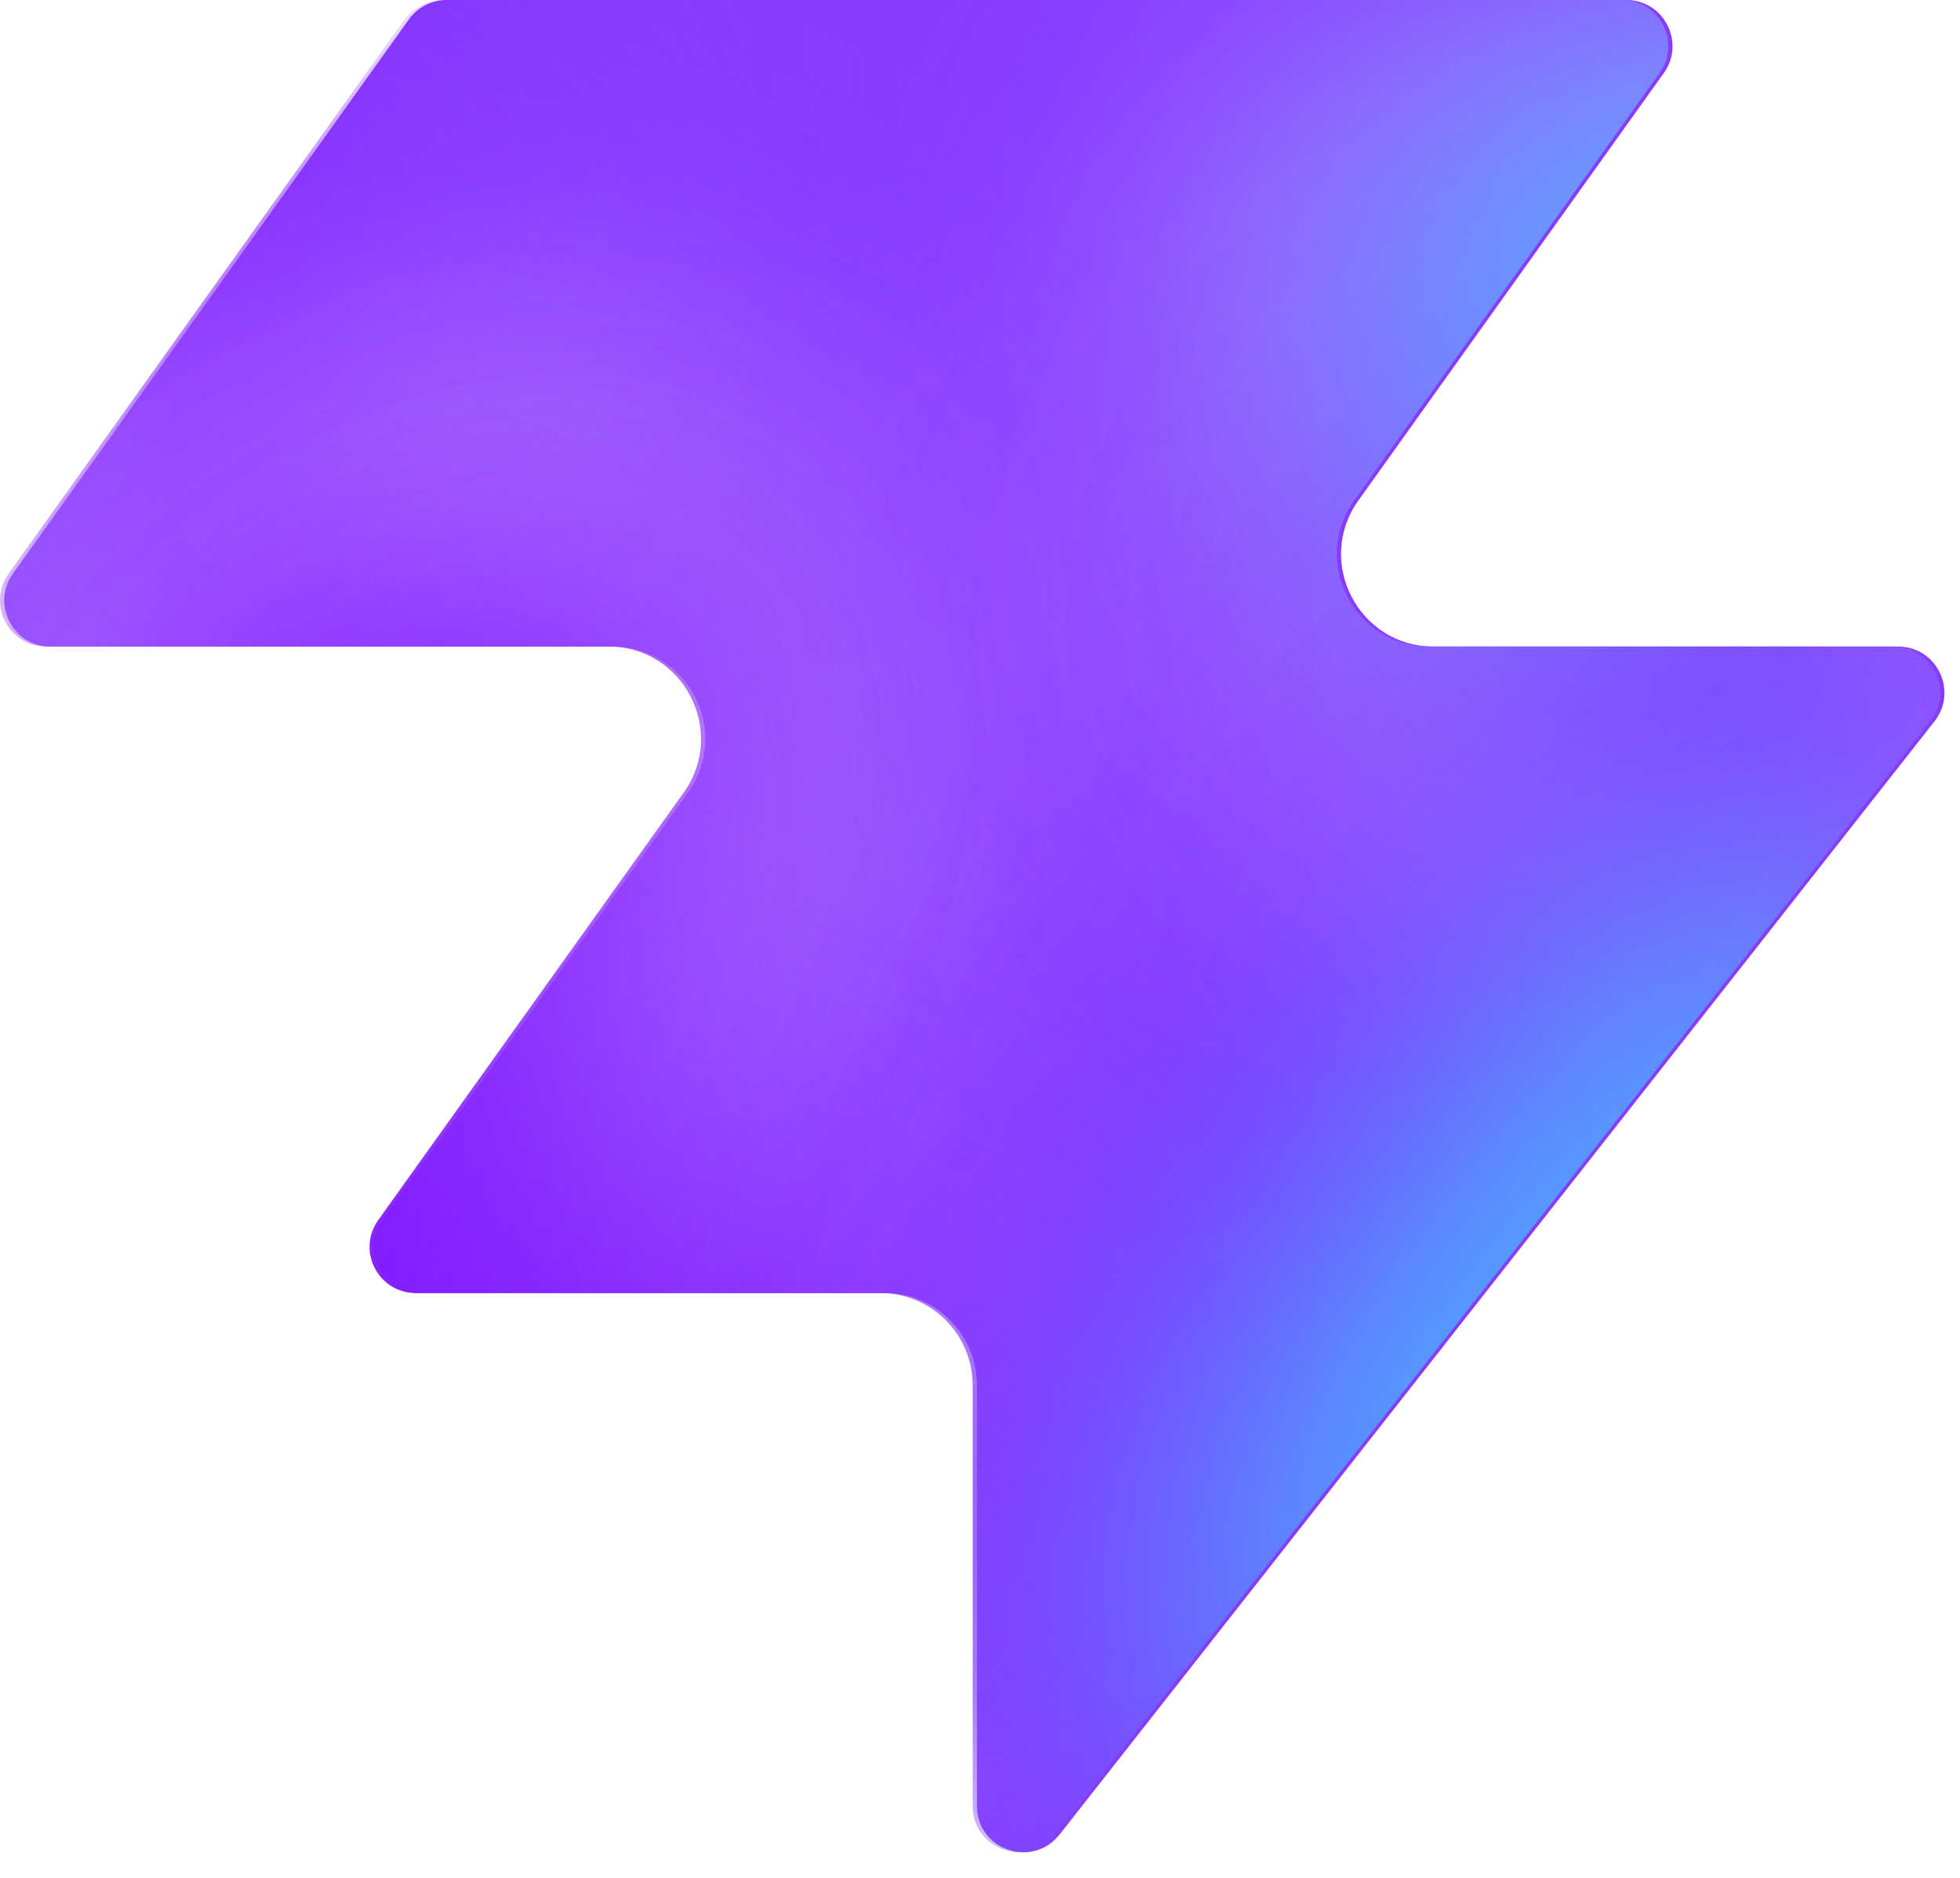
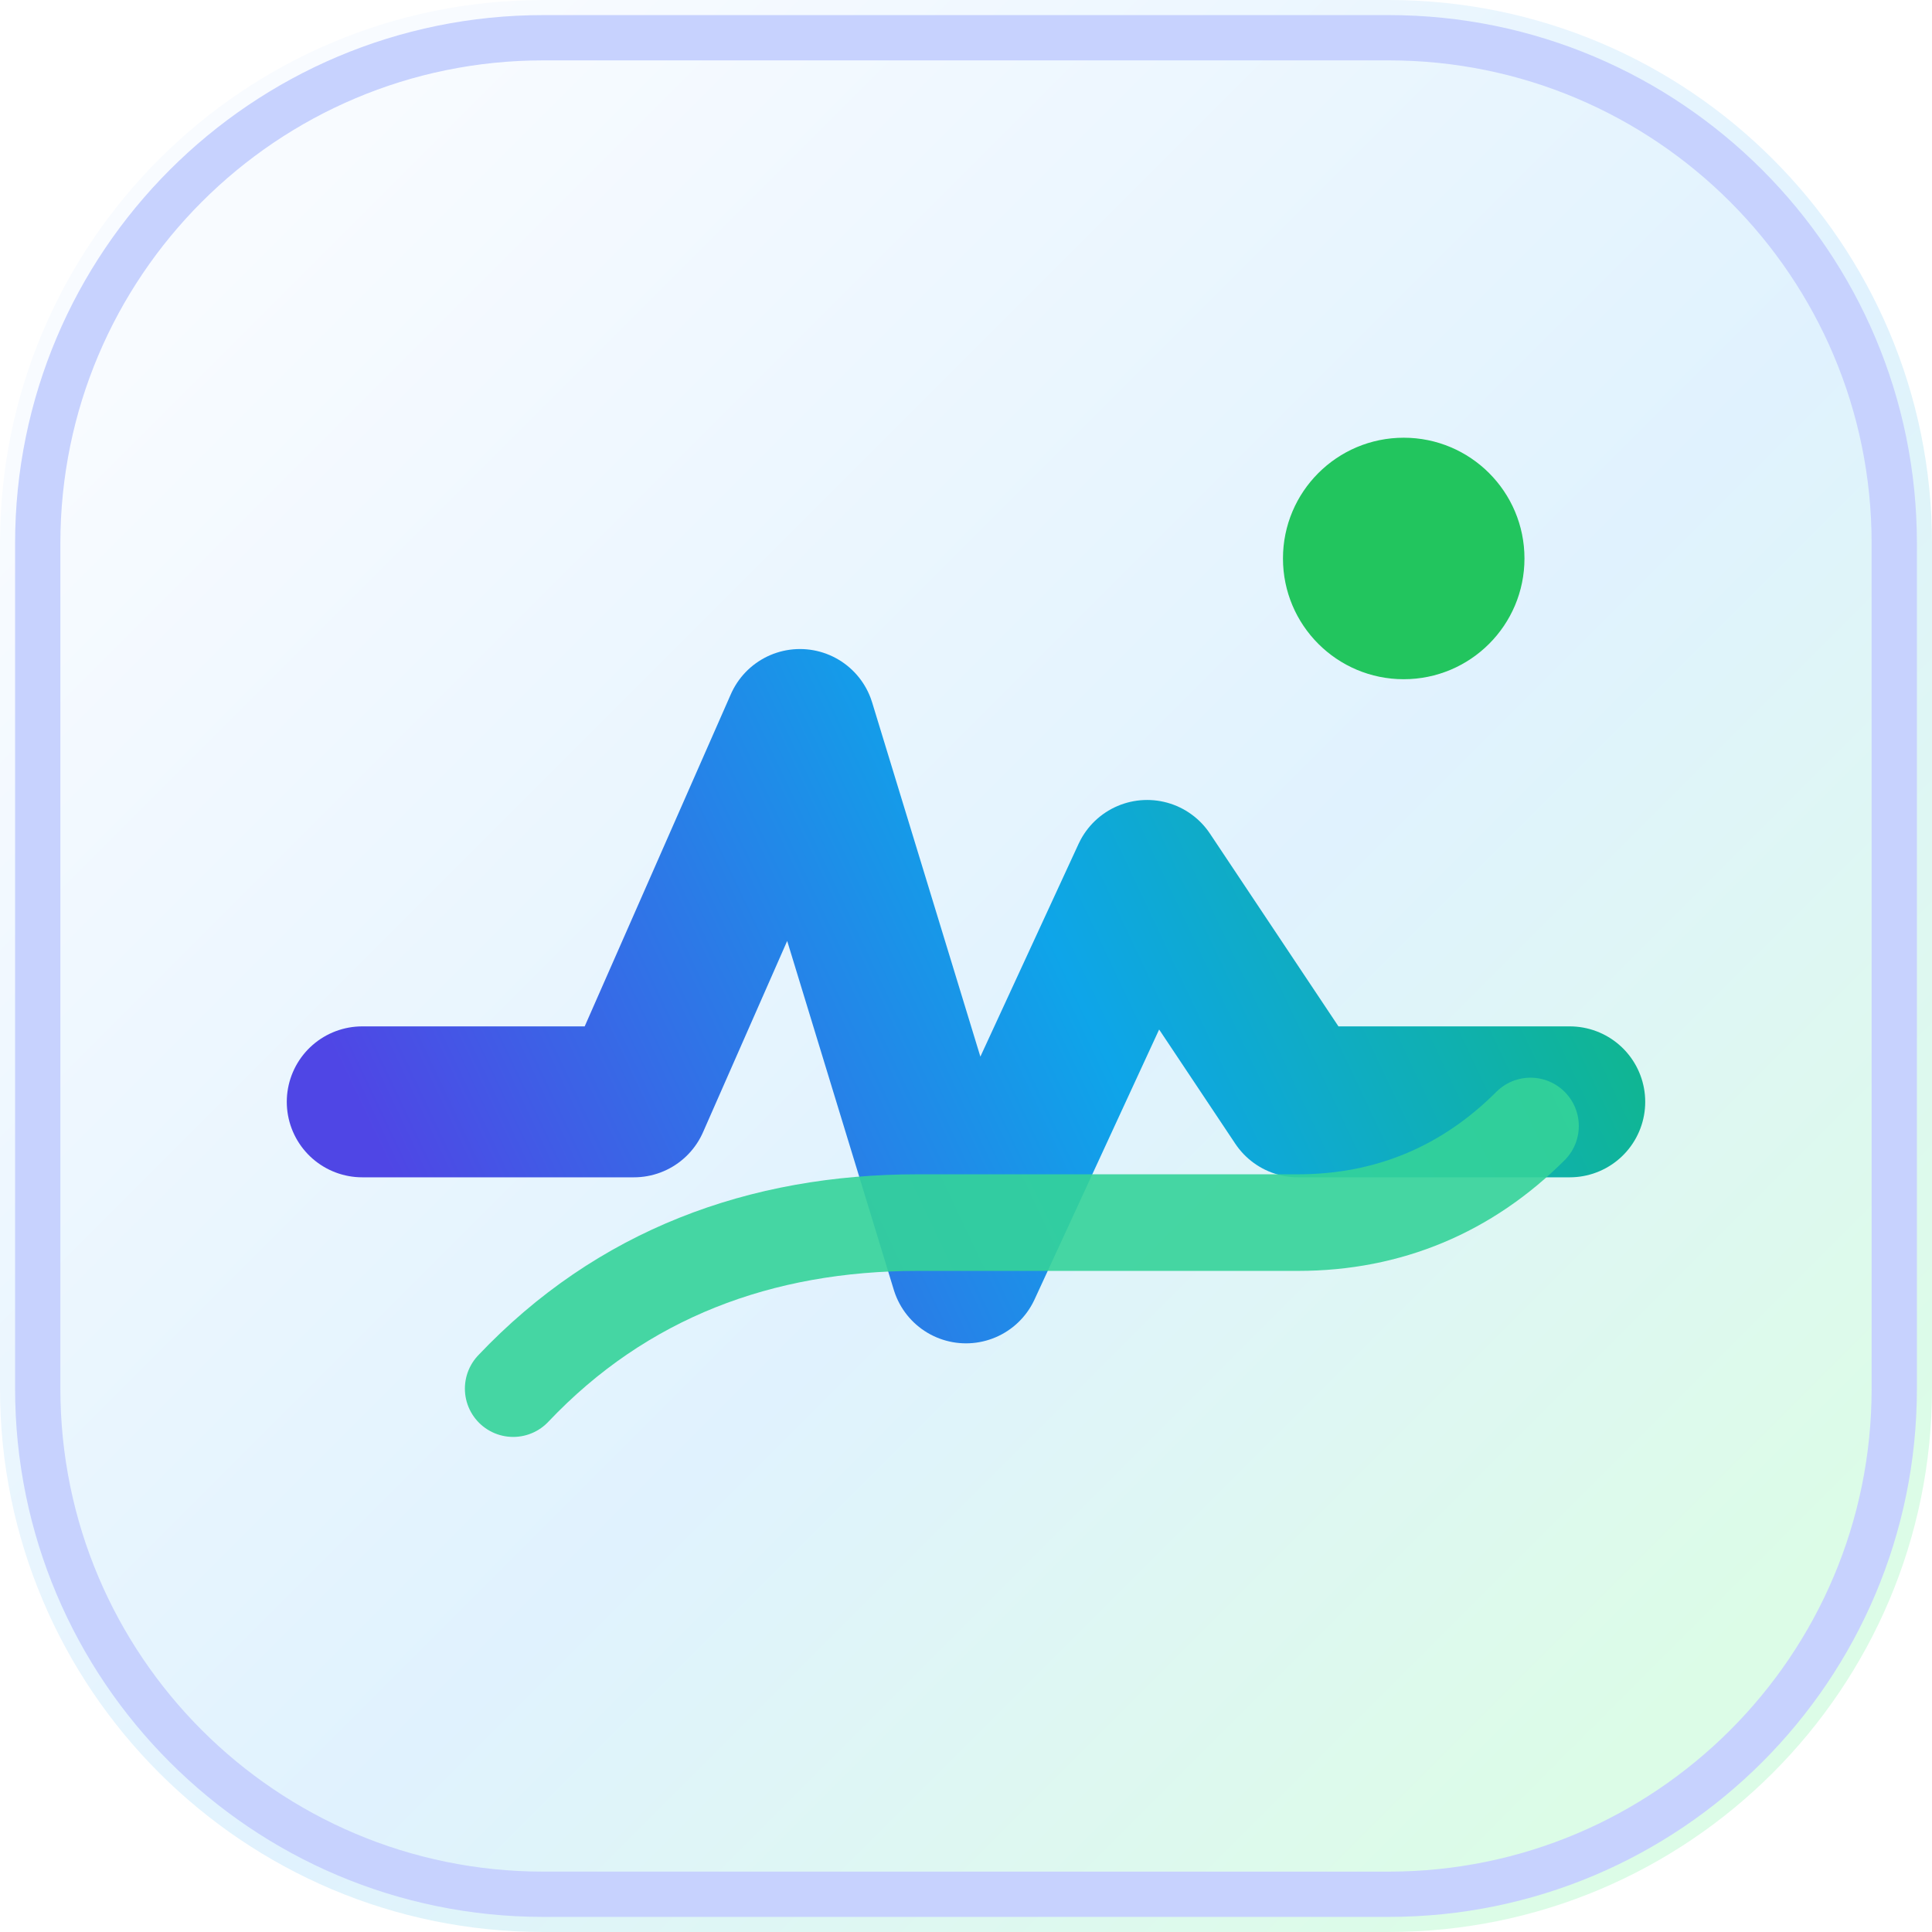
- <svg xmlns="http://www.w3.org/2000/svg" width="48" height="46" fill="none" viewBox="0 0 48 46">
-   <path fill="#863bff" d="M25.946 44.938c-.664.845-2.021.375-2.021-.698V33.937a2.26 2.26 0 0 0-2.262-2.262H10.287c-.92 0-1.456-1.04-.92-1.788l7.48-10.471c1.07-1.497 0-3.578-1.842-3.578H1.237c-.92 0-1.456-1.04-.92-1.788L10.013.474c.214-.297.556-.474.92-.474h28.894c.92 0 1.456 1.04.92 1.788l-7.48 10.471c-1.07 1.498 0 3.579 1.842 3.579h11.377c.943 0 1.473 1.088.89 1.83L25.947 44.94z" style="fill:#863bff;fill:color(display-p3 .525 .23 1);fill-opacity:1" />
-   <mask id="a" width="48" height="46" x="0" y="0" maskUnits="userSpaceOnUse" style="mask-type:alpha">
-     <path fill="#000" d="M25.842 44.938c-.664.844-2.021.375-2.021-.698V33.937a2.26 2.26 0 0 0-2.262-2.262H10.183c-.92 0-1.456-1.04-.92-1.788l7.48-10.471c1.07-1.498 0-3.579-1.842-3.579H1.133c-.92 0-1.456-1.04-.92-1.787L9.91.473c.214-.297.556-.474.92-.474h28.894c.92 0 1.456 1.04.92 1.788l-7.48 10.471c-1.07 1.498 0 3.578 1.842 3.578h11.377c.943 0 1.473 1.088.89 1.832L25.843 44.94z" style="fill:#000;fill-opacity:1" />
-   </mask>
-   <g mask="url(#a)">
-     <g filter="url(#b)">
-       <ellipse cx="5.508" cy="14.704" fill="#ede6ff" rx="5.508" ry="14.704" style="fill:#ede6ff;fill:color(display-p3 .927 .903 1);fill-opacity:1" transform="matrix(.00324 1 1 -.00324 -4.47 31.516)" />
-     </g>
-     <g filter="url(#c)">
-       <ellipse cx="10.399" cy="29.851" fill="#ede6ff" rx="10.399" ry="29.851" style="fill:#ede6ff;fill:color(display-p3 .927 .903 1);fill-opacity:1" transform="matrix(.00324 1 1 -.00324 -39.328 7.883)" />
-     </g>
-     <g filter="url(#d)">
-       <ellipse cx="5.508" cy="30.487" fill="#7e14ff" rx="5.508" ry="30.487" style="fill:#7e14ff;fill:color(display-p3 .492 .077 1);fill-opacity:1" transform="rotate(89.814 -25.913 -14.639)scale(1 -1)" />
-     </g>
-     <g filter="url(#e)">
-       <ellipse cx="5.508" cy="30.599" fill="#7e14ff" rx="5.508" ry="30.599" style="fill:#7e14ff;fill:color(display-p3 .492 .077 1);fill-opacity:1" transform="rotate(89.814 -32.644 -3.334)scale(1 -1)" />
-     </g>
-     <g filter="url(#f)">
-       <ellipse cx="5.508" cy="30.599" fill="#7e14ff" rx="5.508" ry="30.599" style="fill:#7e14ff;fill:color(display-p3 .492 .077 1);fill-opacity:1" transform="matrix(.00324 1 1 -.00324 -34.34 30.47)" />
-     </g>
-     <g filter="url(#g)">
-       <ellipse cx="14.072" cy="22.078" fill="#ede6ff" rx="14.072" ry="22.078" style="fill:#ede6ff;fill:color(display-p3 .927 .903 1);fill-opacity:1" transform="rotate(93.35 24.506 48.493)scale(-1 1)" />
-     </g>
-     <g filter="url(#h)">
-       <ellipse cx="3.47" cy="21.501" fill="#7e14ff" rx="3.47" ry="21.501" style="fill:#7e14ff;fill:color(display-p3 .492 .077 1);fill-opacity:1" transform="rotate(89.009 28.708 47.59)scale(-1 1)" />
-     </g>
-     <g filter="url(#i)">
-       <ellipse cx="3.47" cy="21.501" fill="#7e14ff" rx="3.47" ry="21.501" style="fill:#7e14ff;fill:color(display-p3 .492 .077 1);fill-opacity:1" transform="rotate(89.009 28.708 47.59)scale(-1 1)" />
-     </g>
-     <g filter="url(#j)">
-       <ellipse cx=".387" cy="8.972" fill="#7e14ff" rx="4.407" ry="29.108" style="fill:#7e14ff;fill:color(display-p3 .492 .077 1);fill-opacity:1" transform="rotate(39.51 .387 8.972)" />
-     </g>
-     <g filter="url(#k)">
-       <ellipse cx="47.523" cy="-6.092" fill="#7e14ff" rx="4.407" ry="29.108" style="fill:#7e14ff;fill:color(display-p3 .492 .077 1);fill-opacity:1" transform="rotate(37.892 47.523 -6.092)" />
-     </g>
-     <g filter="url(#l)">
-       <ellipse cx="41.412" cy="6.333" fill="#47bfff" rx="5.971" ry="9.665" style="fill:#47bfff;fill:color(display-p3 .28 .748 1);fill-opacity:1" transform="rotate(37.892 41.412 6.333)" />
-     </g>
-     <g filter="url(#m)">
-       <ellipse cx="-1.879" cy="38.332" fill="#7e14ff" rx="4.407" ry="29.108" style="fill:#7e14ff;fill:color(display-p3 .492 .077 1);fill-opacity:1" transform="rotate(37.892 -1.88 38.332)" />
-     </g>
-     <g filter="url(#n)">
-       <ellipse cx="-1.879" cy="38.332" fill="#7e14ff" rx="4.407" ry="29.108" style="fill:#7e14ff;fill:color(display-p3 .492 .077 1);fill-opacity:1" transform="rotate(37.892 -1.88 38.332)" />
-     </g>
-     <g filter="url(#o)">
-       <ellipse cx="35.651" cy="29.907" fill="#7e14ff" rx="4.407" ry="29.108" style="fill:#7e14ff;fill:color(display-p3 .492 .077 1);fill-opacity:1" transform="rotate(37.892 35.651 29.907)" />
-     </g>
-     <g filter="url(#p)">
-       <ellipse cx="38.418" cy="32.4" fill="#47bfff" rx="5.971" ry="15.297" style="fill:#47bfff;fill:color(display-p3 .28 .748 1);fill-opacity:1" transform="rotate(37.892 38.418 32.4)" />
-     </g>
-   </g>
+ <svg xmlns="http://www.w3.org/2000/svg" viewBox="0 0 64 64" fill="none">
  <defs>
-     <filter id="b" width="60.045" height="41.654" x="-19.77" y="16.149" color-interpolation-filters="sRGB" filterUnits="userSpaceOnUse">
-       <feFlood flood-opacity="0" result="BackgroundImageFix" />
-       <feBlend in="SourceGraphic" in2="BackgroundImageFix" result="shape" />
-       <feGaussianBlur result="effect1_foregroundBlur_2002_17158" stdDeviation="7.659" />
-     </filter>
-     <filter id="c" width="90.34" height="51.437" x="-54.613" y="-7.533" color-interpolation-filters="sRGB" filterUnits="userSpaceOnUse">
-       <feFlood flood-opacity="0" result="BackgroundImageFix" />
-       <feBlend in="SourceGraphic" in2="BackgroundImageFix" result="shape" />
-       <feGaussianBlur result="effect1_foregroundBlur_2002_17158" stdDeviation="7.659" />
-     </filter>
-     <filter id="d" width="79.355" height="29.4" x="-49.64" y="2.03" color-interpolation-filters="sRGB" filterUnits="userSpaceOnUse">
-       <feFlood flood-opacity="0" result="BackgroundImageFix" />
-       <feBlend in="SourceGraphic" in2="BackgroundImageFix" result="shape" />
-       <feGaussianBlur result="effect1_foregroundBlur_2002_17158" stdDeviation="4.596" />
-     </filter>
-     <filter id="e" width="79.579" height="29.4" x="-45.045" y="20.029" color-interpolation-filters="sRGB" filterUnits="userSpaceOnUse">
-       <feFlood flood-opacity="0" result="BackgroundImageFix" />
-       <feBlend in="SourceGraphic" in2="BackgroundImageFix" result="shape" />
-       <feGaussianBlur result="effect1_foregroundBlur_2002_17158" stdDeviation="4.596" />
-     </filter>
-     <filter id="f" width="79.579" height="29.4" x="-43.513" y="21.178" color-interpolation-filters="sRGB" filterUnits="userSpaceOnUse">
-       <feFlood flood-opacity="0" result="BackgroundImageFix" />
-       <feBlend in="SourceGraphic" in2="BackgroundImageFix" result="shape" />
-       <feGaussianBlur result="effect1_foregroundBlur_2002_17158" stdDeviation="4.596" />
-     </filter>
-     <filter id="g" width="74.749" height="58.852" x="15.756" y="-17.901" color-interpolation-filters="sRGB" filterUnits="userSpaceOnUse">
-       <feFlood flood-opacity="0" result="BackgroundImageFix" />
-       <feBlend in="SourceGraphic" in2="BackgroundImageFix" result="shape" />
-       <feGaussianBlur result="effect1_foregroundBlur_2002_17158" stdDeviation="7.659" />
-     </filter>
-     <filter id="h" width="61.377" height="25.362" x="23.548" y="2.284" color-interpolation-filters="sRGB" filterUnits="userSpaceOnUse">
-       <feFlood flood-opacity="0" result="BackgroundImageFix" />
-       <feBlend in="SourceGraphic" in2="BackgroundImageFix" result="shape" />
-       <feGaussianBlur result="effect1_foregroundBlur_2002_17158" stdDeviation="4.596" />
-     </filter>
-     <filter id="i" width="61.377" height="25.362" x="23.548" y="2.284" color-interpolation-filters="sRGB" filterUnits="userSpaceOnUse">
-       <feFlood flood-opacity="0" result="BackgroundImageFix" />
-       <feBlend in="SourceGraphic" in2="BackgroundImageFix" result="shape" />
-       <feGaussianBlur result="effect1_foregroundBlur_2002_17158" stdDeviation="4.596" />
-     </filter>
-     <filter id="j" width="56.045" height="63.649" x="-27.636" y="-22.853" color-interpolation-filters="sRGB" filterUnits="userSpaceOnUse">
-       <feFlood flood-opacity="0" result="BackgroundImageFix" />
-       <feBlend in="SourceGraphic" in2="BackgroundImageFix" result="shape" />
-       <feGaussianBlur result="effect1_foregroundBlur_2002_17158" stdDeviation="4.596" />
-     </filter>
-     <filter id="k" width="54.814" height="64.646" x="20.116" y="-38.415" color-interpolation-filters="sRGB" filterUnits="userSpaceOnUse">
-       <feFlood flood-opacity="0" result="BackgroundImageFix" />
-       <feBlend in="SourceGraphic" in2="BackgroundImageFix" result="shape" />
-       <feGaussianBlur result="effect1_foregroundBlur_2002_17158" stdDeviation="4.596" />
-     </filter>
-     <filter id="l" width="33.541" height="35.313" x="24.641" y="-11.323" color-interpolation-filters="sRGB" filterUnits="userSpaceOnUse">
-       <feFlood flood-opacity="0" result="BackgroundImageFix" />
-       <feBlend in="SourceGraphic" in2="BackgroundImageFix" result="shape" />
-       <feGaussianBlur result="effect1_foregroundBlur_2002_17158" stdDeviation="4.596" />
-     </filter>
-     <filter id="m" width="54.814" height="64.646" x="-29.286" y="6.009" color-interpolation-filters="sRGB" filterUnits="userSpaceOnUse">
-       <feFlood flood-opacity="0" result="BackgroundImageFix" />
-       <feBlend in="SourceGraphic" in2="BackgroundImageFix" result="shape" />
-       <feGaussianBlur result="effect1_foregroundBlur_2002_17158" stdDeviation="4.596" />
-     </filter>
-     <filter id="n" width="54.814" height="64.646" x="-29.286" y="6.009" color-interpolation-filters="sRGB" filterUnits="userSpaceOnUse">
-       <feFlood flood-opacity="0" result="BackgroundImageFix" />
-       <feBlend in="SourceGraphic" in2="BackgroundImageFix" result="shape" />
-       <feGaussianBlur result="effect1_foregroundBlur_2002_17158" stdDeviation="4.596" />
-     </filter>
-     <filter id="o" width="54.814" height="64.646" x="8.244" y="-2.416" color-interpolation-filters="sRGB" filterUnits="userSpaceOnUse">
-       <feFlood flood-opacity="0" result="BackgroundImageFix" />
-       <feBlend in="SourceGraphic" in2="BackgroundImageFix" result="shape" />
-       <feGaussianBlur result="effect1_foregroundBlur_2002_17158" stdDeviation="4.596" />
-     </filter>
-     <filter id="p" width="39.409" height="43.623" x="18.713" y="10.588" color-interpolation-filters="sRGB" filterUnits="userSpaceOnUse">
-       <feFlood flood-opacity="0" result="BackgroundImageFix" />
-       <feBlend in="SourceGraphic" in2="BackgroundImageFix" result="shape" />
-       <feGaussianBlur result="effect1_foregroundBlur_2002_17158" stdDeviation="4.596" />
-     </filter>
+     <linearGradient id="bg" x1="8" y1="8" x2="56" y2="56" gradientUnits="userSpaceOnUse">
+       <stop stop-color="#F8FBFF" />
+       <stop offset="0.58" stop-color="#E0F2FE" />
+       <stop offset="1" stop-color="#DCFCE7" />
+     </linearGradient>
+     <linearGradient id="pulse" x1="13" y1="39" x2="51" y2="21" gradientUnits="userSpaceOnUse">
+       <stop stop-color="#4F46E5" />
+       <stop offset="0.55" stop-color="#0EA5E9" />
+       <stop offset="1" stop-color="#10B981" />
+     </linearGradient>
  </defs>
+   <rect width="64" height="64" rx="18" fill="url(#bg)" />
+   <rect x="1.25" y="1.25" width="61.5" height="61.5" rx="16.75" stroke="#C7D2FE" stroke-width="1.5" />
+   <path d="M12 36.5H21L26.5 24L32 42L38 29L43 36.5H52" stroke="url(#pulse)" stroke-linecap="round" stroke-linejoin="round" stroke-width="5" />
+   <path d="M17 46C20.6 42.2 25.2 40.5 30.4 40.5H43C46 40.5 48.6 39.4 50.7 37.3" stroke="#34D399" stroke-linecap="round" stroke-width="3.2" opacity="0.9" />
+   <circle cx="46.5" cy="18.5" r="4" fill="#22C55E" />
</svg>
